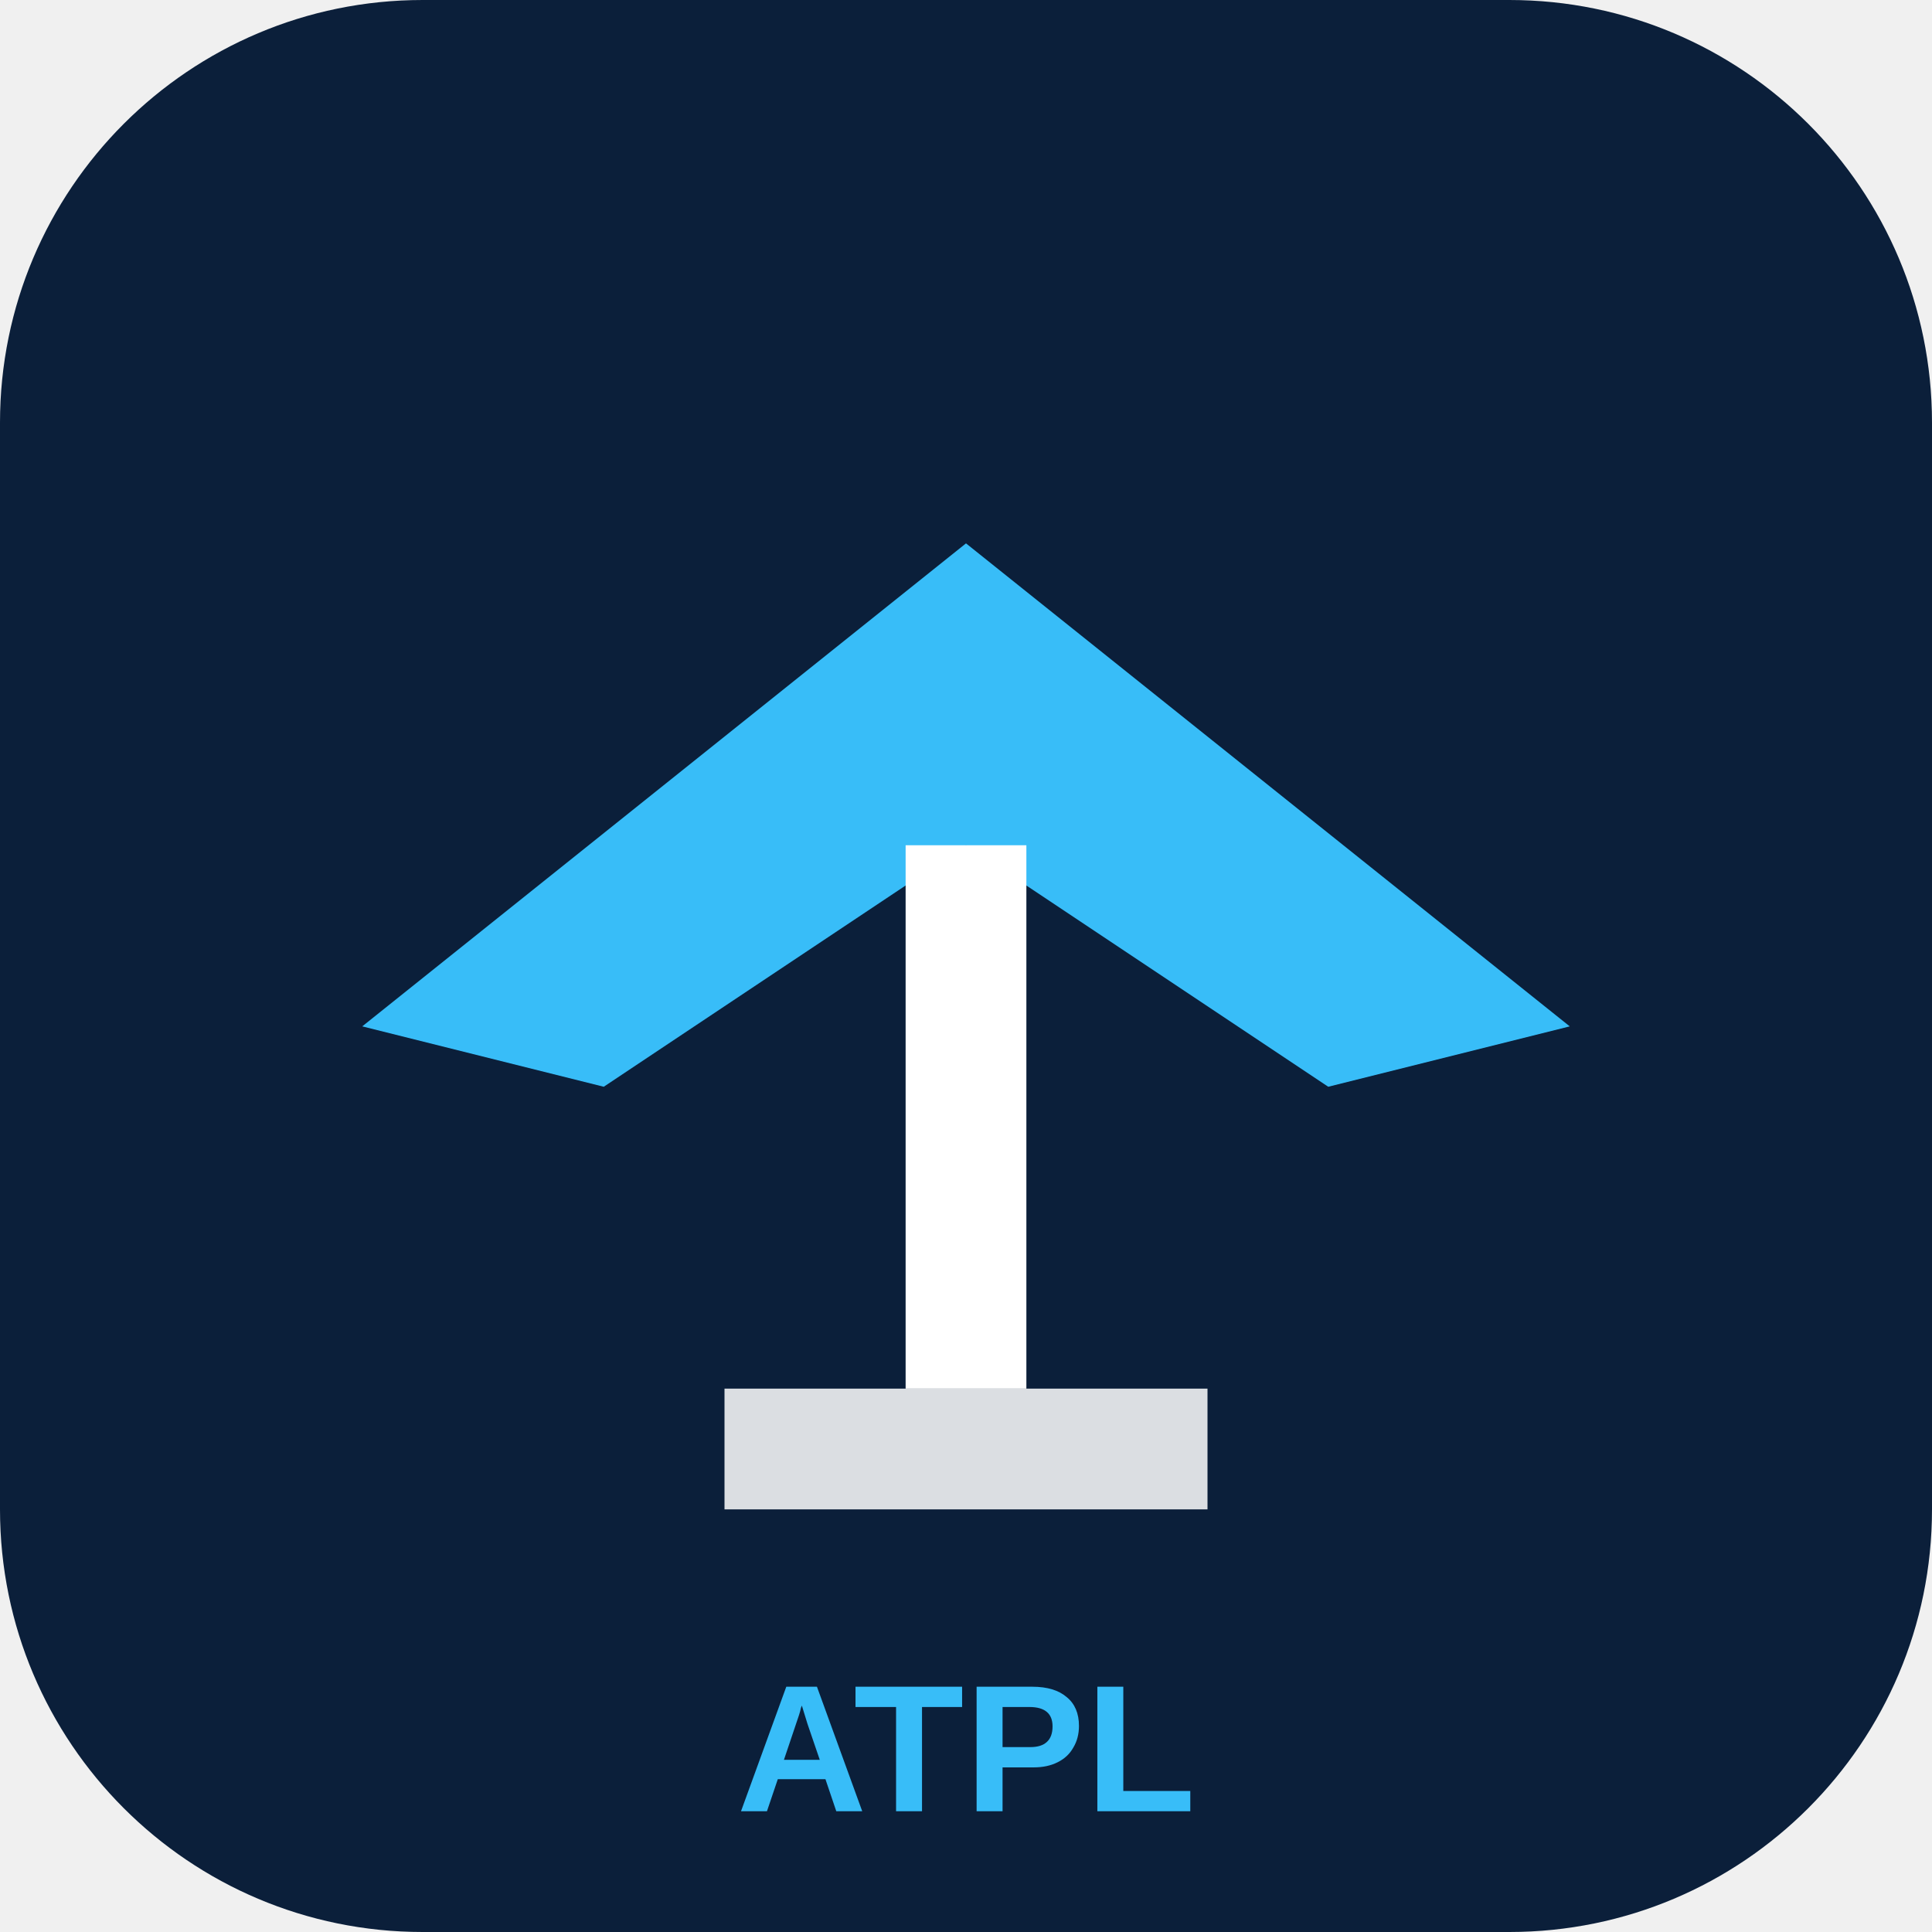
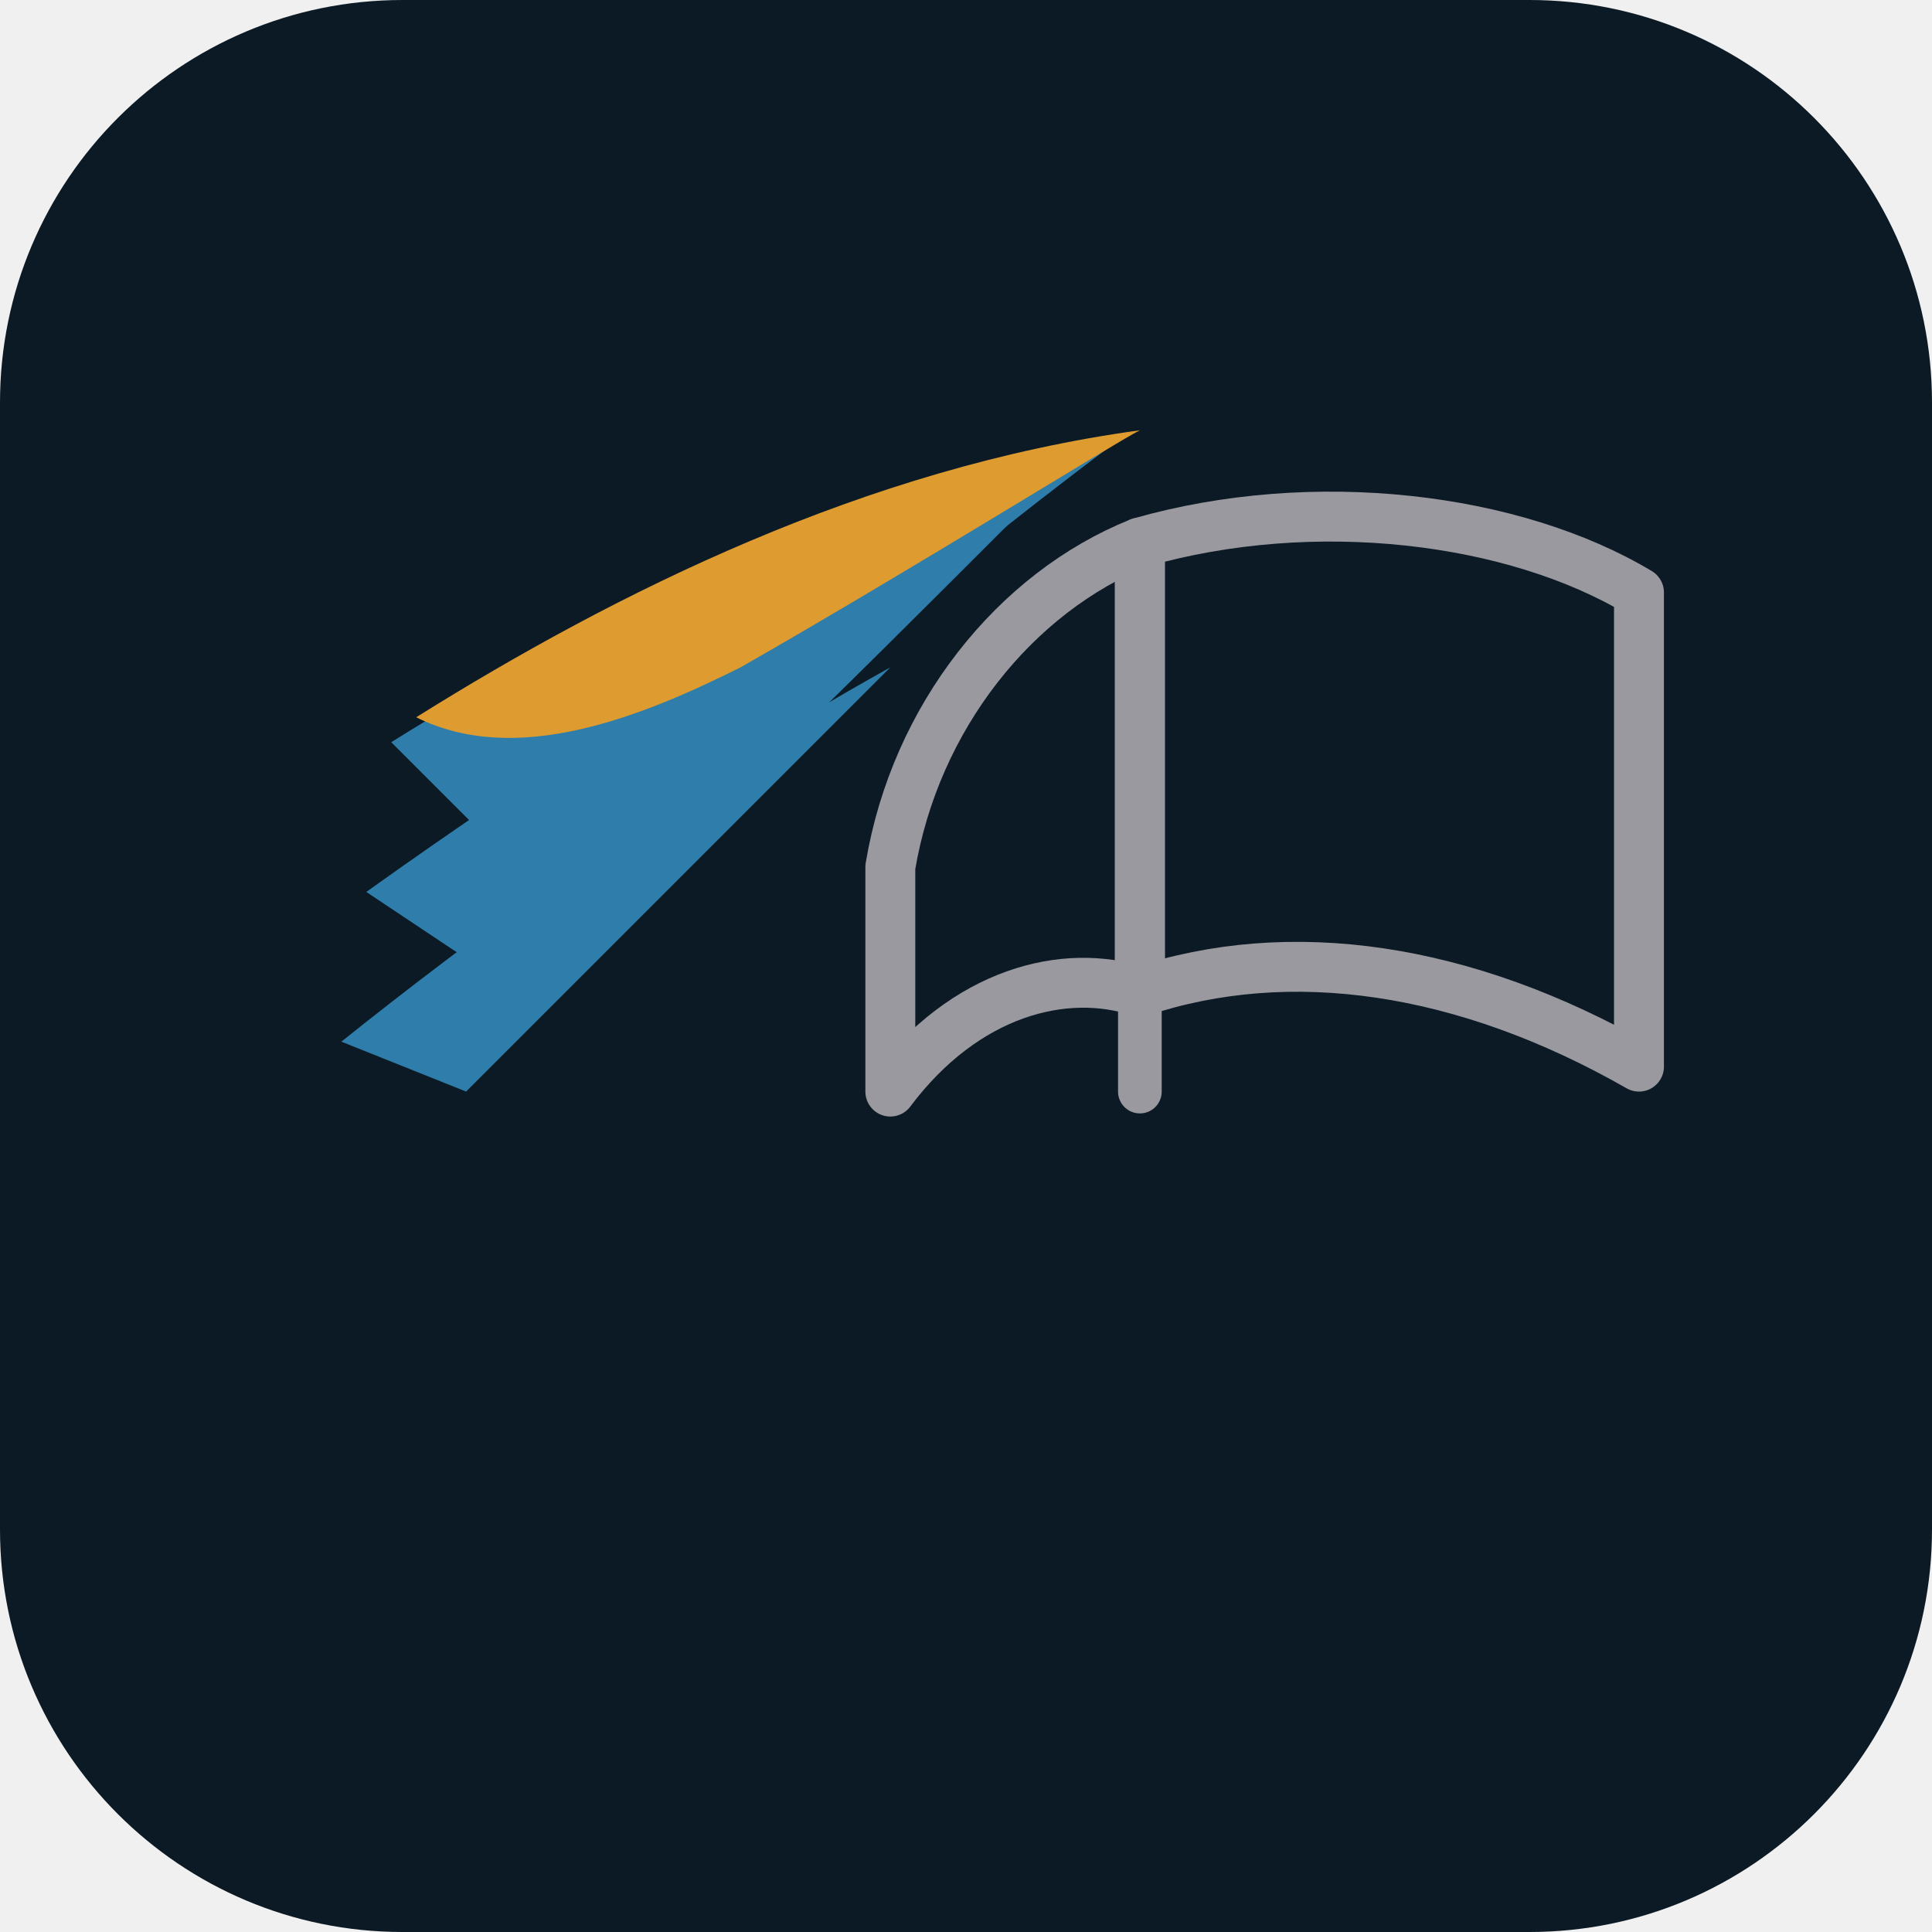
- <svg xmlns="http://www.w3.org/2000/svg" viewBox="0 0 64 64" fill="none" role="img" aria-label="ATPL PASS">
-   <rect width="64" height="64" rx="14" fill="#0B1F3A" />
-   <path d="M12 34L32 18L52 34L44 36L32 28L20 36L12 34Z" fill="#38BDF8" />
-   <path d="M30 28V46H34V28H30Z" fill="#FFFFFF" />
-   <path d="M24 46H40V50H24V46Z" fill="#FFFFFF" fill-opacity="0.85" />
-   <text x="32" y="60" text-anchor="middle" font-family="Arial, sans-serif" font-size="6" font-weight="700" fill="#38BDF8">ATPL</text>
+ <svg xmlns="http://www.w3.org/2000/svg" viewBox="0 0 96 96" fill="none" role="img" aria-label="ATPL PASS">
+   <rect width="96" height="96" rx="20" fill="#0B1A24" />
+   <g transform="translate(12,22) scale(0.62)">
+     <path d="M8 48C18 40 34 28 52 18C40 30 28 42 18 52L8 48Z" fill="#2E7DAA" />
+     <path d="M10 36C24 26 42 14 62 6C48 20 34 34 22 44L10 36Z" fill="#2E7DAA" />
+     <path d="M12 24C28 14 48 4 70 0C54 12 38 26 24 36L12 24Z" fill="#2E7DAA" />
+     <path d="M14 22C30 12 50 2 72 -1C70 0 54 10 40 18C32 22 22 26 14 22Z" fill="#DD9B30" />
+     <path d="M72 8C86 4 102 6 112 12V50C98 42 84 40 72 44V8Z" fill="none" stroke="#9A99A0" stroke-width="4" stroke-linejoin="round" />
+     <path d="M72 8C62 12 54 22 52 34V52C58 44 66 42 72 44V8Z" fill="none" stroke="#9A99A0" stroke-width="4" stroke-linejoin="round" />
+     <path d="M72 44V52" stroke="#9A99A0" stroke-width="3.5" stroke-linecap="round" />
+   </g>
</svg>
